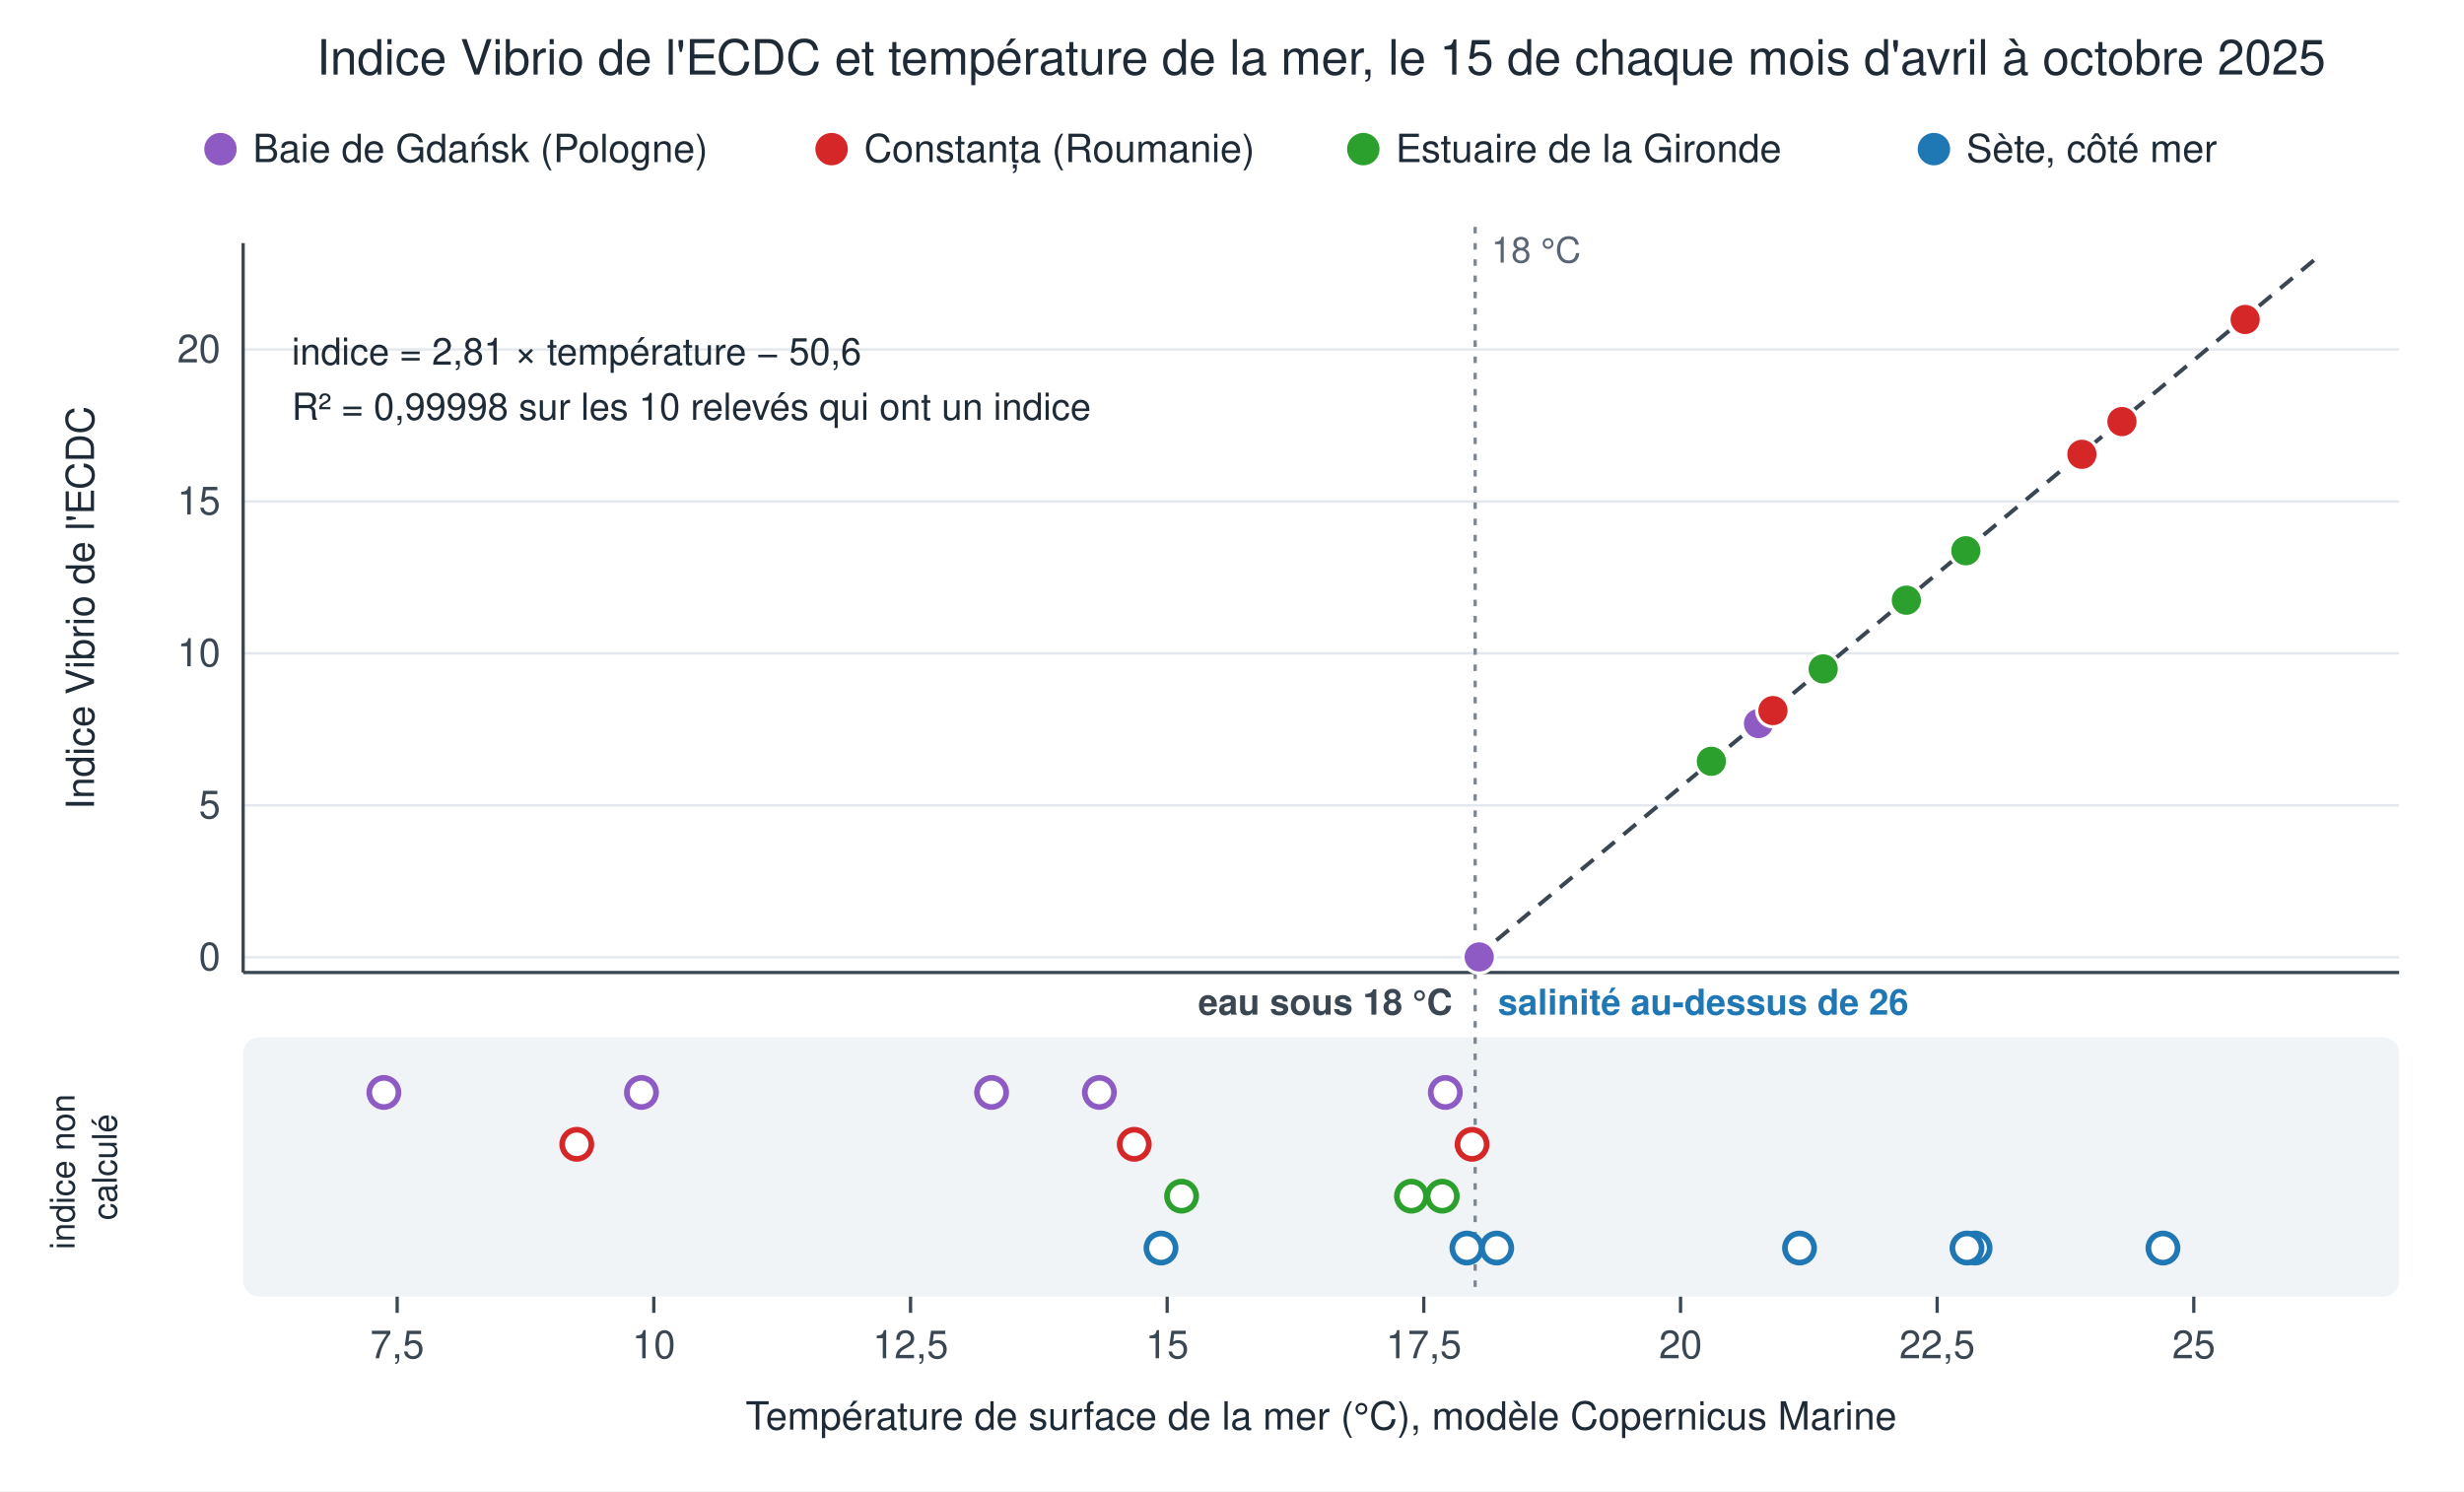
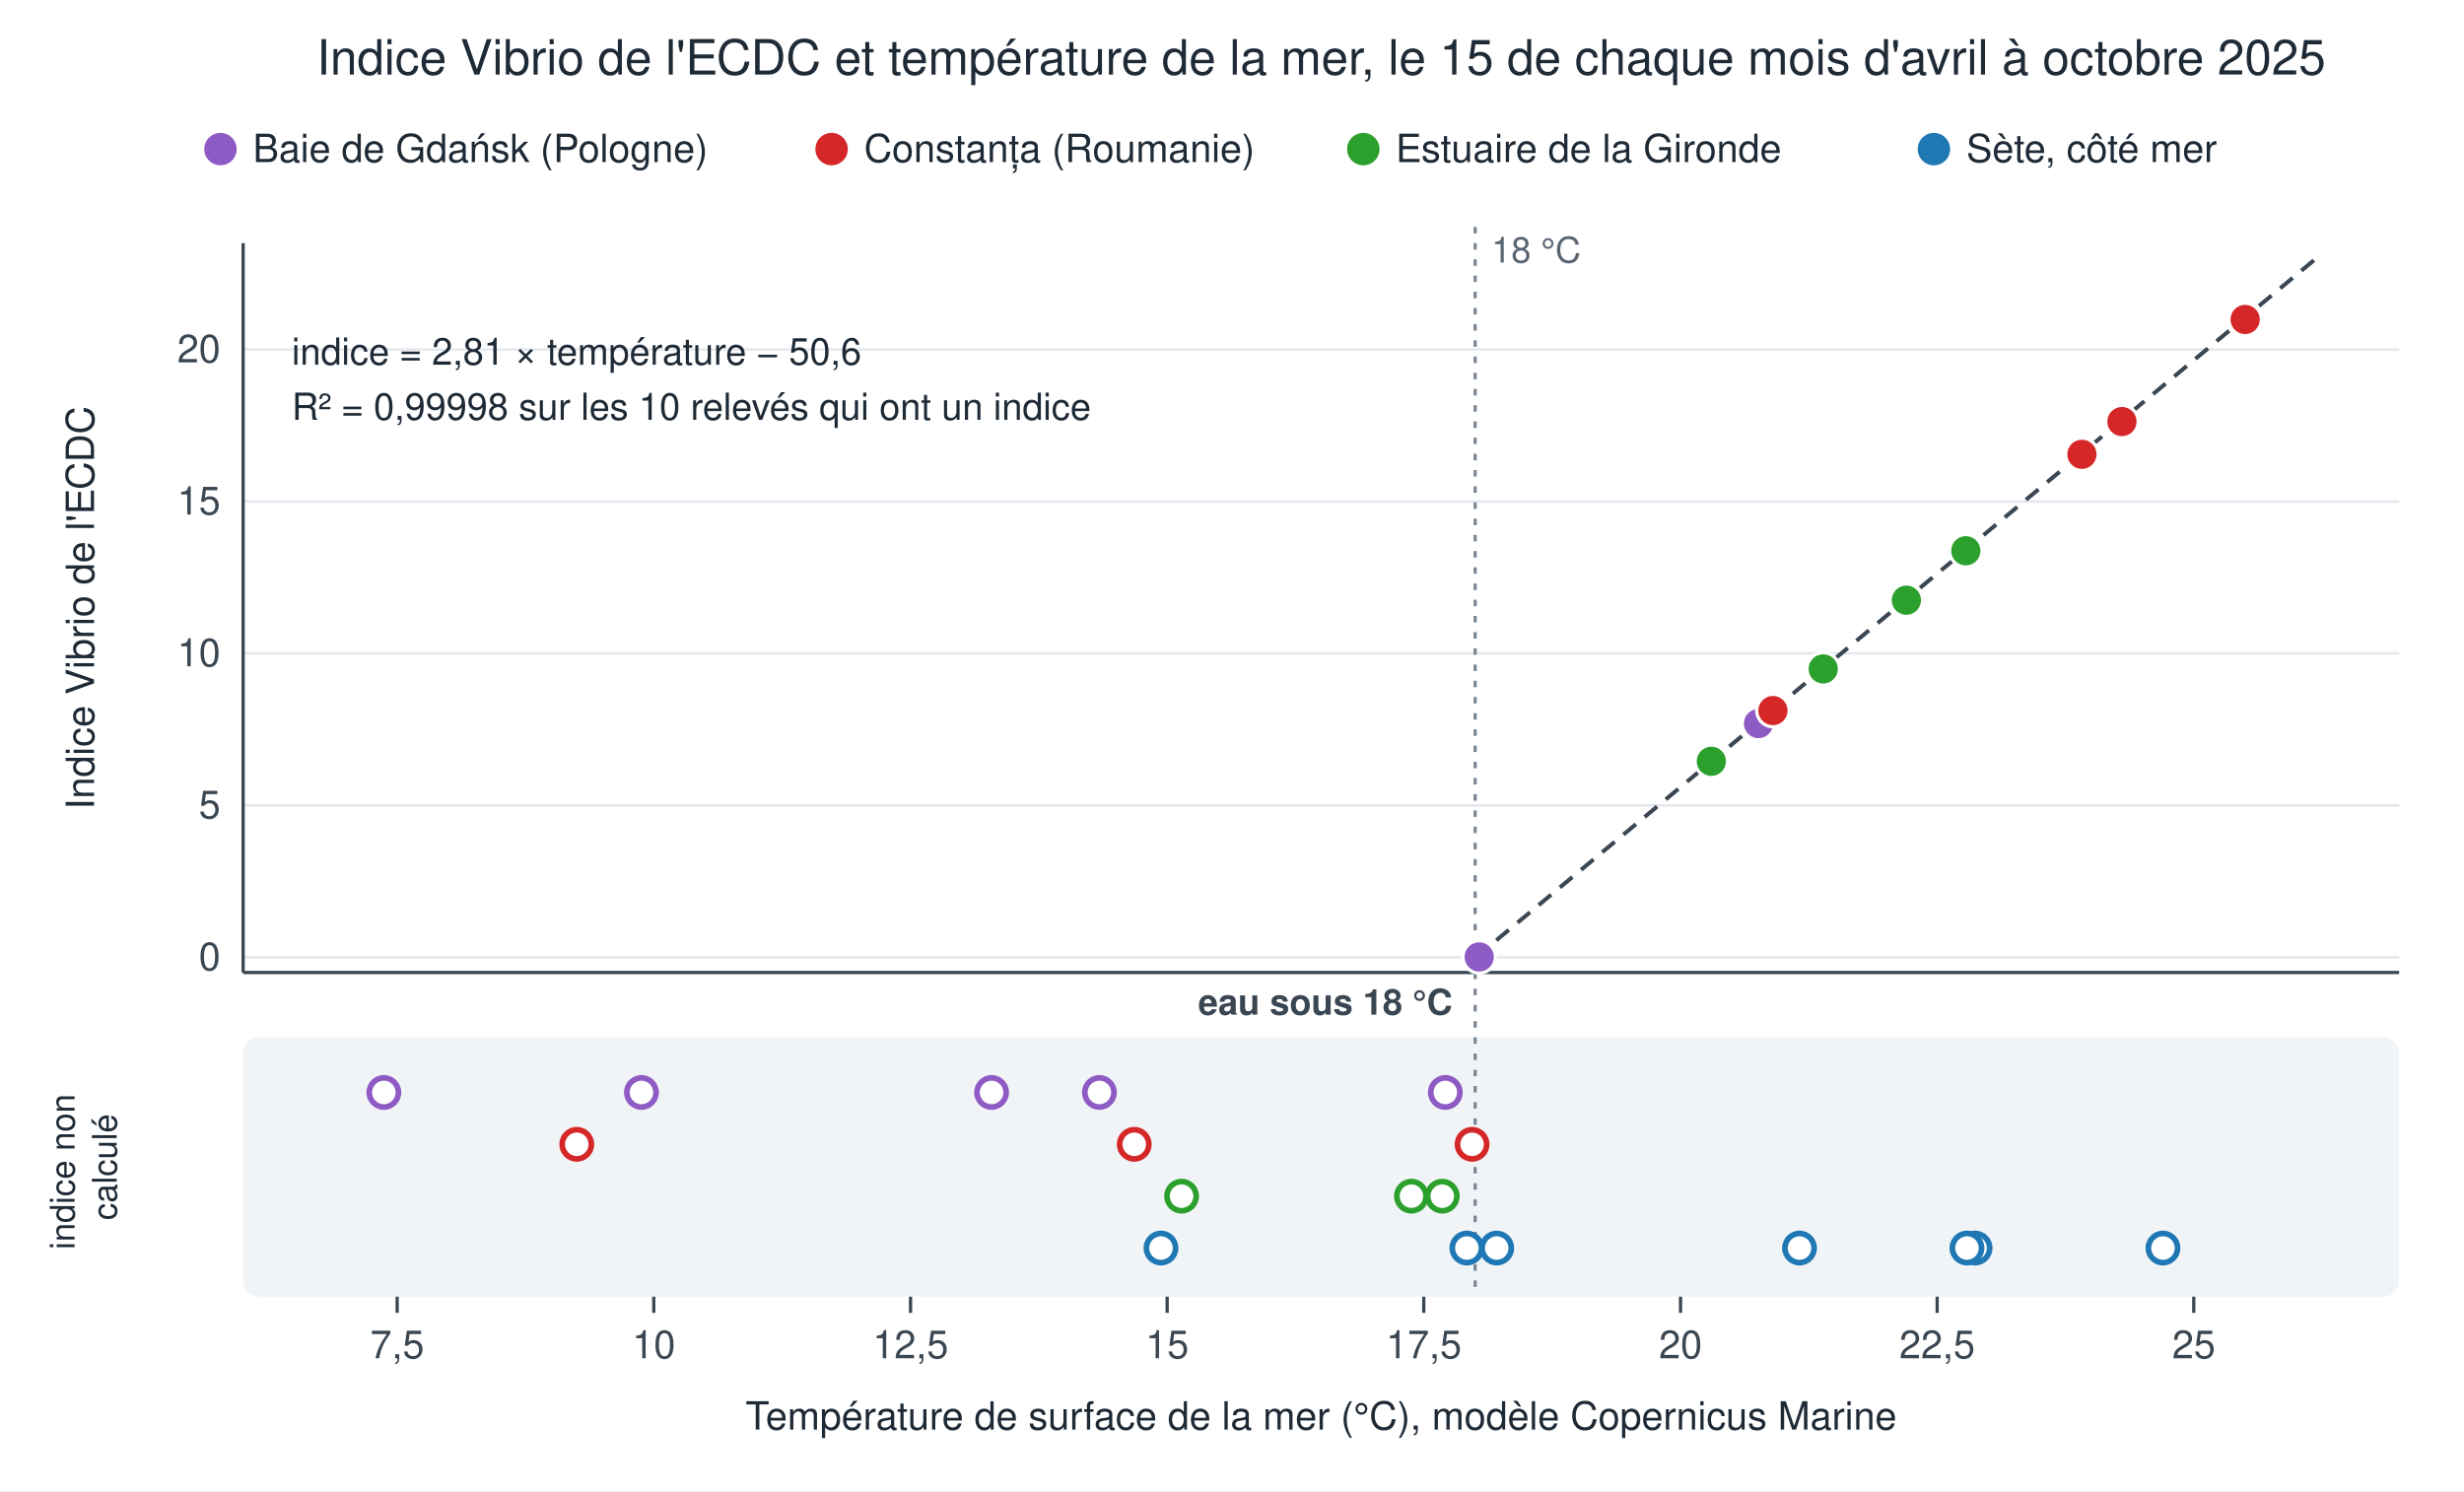
<svg xmlns="http://www.w3.org/2000/svg" width="1520" height="920" viewBox="0 0 1520 920">
  <rect width="1520" height="920" fill="#fff" />
  <text x="815.0" y="46" text-anchor="middle" font-family="Helvetica, Arial, sans-serif" font-size="30" fill="#1E2A36">Indice Vibrio de l'ECDC et température de la mer, le 15 de chaque mois d'avril à octobre 2025</text>
  <circle cx="136" cy="92" r="10" fill="#8E5BC4" />
  <text x="156" y="100" font-family="Helvetica, Arial, sans-serif" font-size="24" fill="#1E2A36">Baie de Gdańsk (Pologne)</text>
  <circle cx="513" cy="92" r="10" fill="#D62728" />
  <text x="533" y="100" font-family="Helvetica, Arial, sans-serif" font-size="24" fill="#1E2A36">Constanța (Roumanie)</text>
  <circle cx="841" cy="92" r="10" fill="#2CA02C" />
  <text x="861" y="100" font-family="Helvetica, Arial, sans-serif" font-size="24" fill="#1E2A36">Estuaire de la Gironde</text>
  <circle cx="1193" cy="92" r="10" fill="#1F77B4" />
  <text x="1213" y="100" font-family="Helvetica, Arial, sans-serif" font-size="24" fill="#1E2A36">Sète, côté mer</text>
  <line x1="150" x2="1480" y1="590.6" y2="590.6" stroke="#E3E8EE" stroke-width="1.5" />
  <text x="136" y="598.6" text-anchor="end" font-family="Helvetica, Arial, sans-serif" font-size="24" fill="#3A4652">0</text>
  <line x1="150" x2="1480" y1="496.9" y2="496.9" stroke="#E3E8EE" stroke-width="1.5" />
  <text x="136" y="504.9" text-anchor="end" font-family="Helvetica, Arial, sans-serif" font-size="24" fill="#3A4652">5</text>
  <line x1="150" x2="1480" y1="403.1" y2="403.1" stroke="#E3E8EE" stroke-width="1.5" />
  <text x="136" y="411.1" text-anchor="end" font-family="Helvetica, Arial, sans-serif" font-size="24" fill="#3A4652">10</text>
  <line x1="150" x2="1480" y1="309.4" y2="309.4" stroke="#E3E8EE" stroke-width="1.5" />
  <text x="136" y="317.4" text-anchor="end" font-family="Helvetica, Arial, sans-serif" font-size="24" fill="#3A4652">15</text>
  <line x1="150" x2="1480" y1="215.6" y2="215.6" stroke="#E3E8EE" stroke-width="1.5" />
  <text x="136" y="223.6" text-anchor="end" font-family="Helvetica, Arial, sans-serif" font-size="24" fill="#3A4652">20</text>
  <line x1="150" x2="150" y1="150" y2="600" stroke="#3A4652" stroke-width="2" />
  <line x1="150" x2="1480" y1="600" y2="600" stroke="#3A4652" stroke-width="2" />
  <text transform="translate(58 375.0) rotate(-90)" text-anchor="middle" font-family="Helvetica, Arial, sans-serif" font-size="24" fill="#1E2A36">Indice Vibrio de l'ECDC</text>
  <rect x="150" y="640" width="1330" height="160" rx="10" fill="#F1F4F7" />
  <text transform="translate(58 720.0) rotate(-90)" text-anchor="middle" font-family="Helvetica, Arial, sans-serif" font-size="21" fill="#1E2A36">
    <tspan x="0" dy="-12">indice non</tspan>
    <tspan x="0" dy="26">calculé</tspan>
  </text>
  <line x1="910.0" x2="910.0" y1="140" y2="800" stroke="#7A8794" stroke-width="2" stroke-dasharray="4 6" />
  <text x="920.0" y="162" font-family="Helvetica, Arial, sans-serif" font-size="22" fill="#5A6573">18 °C</text>
  <line x1="910.0" y1="591.0" x2="1429.3" y2="159.0" stroke="#3A4652" stroke-width="2.5" stroke-dasharray="10 7" />
  <text x="180" y="225.0" font-family="Helvetica, Arial, sans-serif" font-size="23" fill="#1E2A36">indice = 2,81 × température − 50,6</text>
  <text x="180" y="259.0" font-family="Helvetica, Arial, sans-serif" font-size="23" fill="#1E2A36">R² = 0,99998 sur les 10 relevés qui ont un indice</text>
  <circle cx="1124.7" cy="412.7" r="10" fill="#2CA02C" stroke="#fff" stroke-width="2" />
  <circle cx="1176.0" cy="370.3" r="10" fill="#2CA02C" stroke="#fff" stroke-width="2" />
  <circle cx="1212.7" cy="339.8" r="10" fill="#2CA02C" stroke="#fff" stroke-width="2" />
  <circle cx="1055.7" cy="469.7" r="10" fill="#2CA02C" stroke="#fff" stroke-width="2" />
  <circle cx="1084.8" cy="446.4" r="10" fill="#8E5BC4" stroke="#fff" stroke-width="2" />
  <circle cx="912.5" cy="590.4" r="10" fill="#8E5BC4" stroke="#fff" stroke-width="2" />
  <circle cx="1093.7" cy="438.4" r="10" fill="#D62728" stroke="#fff" stroke-width="2" />
  <circle cx="1309.0" cy="260.1" r="10" fill="#D62728" stroke="#fff" stroke-width="2" />
  <circle cx="1385.0" cy="197.1" r="10" fill="#D62728" stroke="#fff" stroke-width="2" />
  <circle cx="1284.3" cy="280.3" r="10" fill="#D62728" stroke="#fff" stroke-width="2" />
  <circle cx="716.2" cy="770.0" r="9" fill="#fff" stroke="#1F77B4" stroke-width="3.5" />
  <circle cx="904.9" cy="770.0" r="9" fill="#fff" stroke="#1F77B4" stroke-width="3.5" />
  <circle cx="1218.4" cy="770.0" r="9" fill="#fff" stroke="#1F77B4" stroke-width="3.5" />
  <circle cx="1213.4" cy="770.0" r="9" fill="#fff" stroke="#1F77B4" stroke-width="3.5" />
  <circle cx="1334.3" cy="770.0" r="9" fill="#fff" stroke="#1F77B4" stroke-width="3.5" />
  <circle cx="1110.1" cy="770.0" r="9" fill="#fff" stroke="#1F77B4" stroke-width="3.5" />
  <circle cx="923.3" cy="770.0" r="9" fill="#fff" stroke="#1F77B4" stroke-width="3.5" />
  <circle cx="728.9" cy="738.0" r="9" fill="#fff" stroke="#2CA02C" stroke-width="3.5" />
  <circle cx="870.7" cy="738.0" r="9" fill="#fff" stroke="#2CA02C" stroke-width="3.5" />
  <circle cx="889.7" cy="738.0" r="9" fill="#fff" stroke="#2CA02C" stroke-width="3.5" />
  <circle cx="236.8" cy="674.0" r="9" fill="#fff" stroke="#8E5BC4" stroke-width="3.5" />
  <circle cx="395.7" cy="674.0" r="9" fill="#fff" stroke="#8E5BC4" stroke-width="3.5" />
  <circle cx="611.7" cy="674.0" r="9" fill="#fff" stroke="#8E5BC4" stroke-width="3.5" />
  <circle cx="891.6" cy="674.0" r="9" fill="#fff" stroke="#8E5BC4" stroke-width="3.5" />
  <circle cx="678.2" cy="674.0" r="9" fill="#fff" stroke="#8E5BC4" stroke-width="3.5" />
  <circle cx="355.8" cy="706.0" r="9" fill="#fff" stroke="#D62728" stroke-width="3.5" />
  <circle cx="699.7" cy="706.0" r="9" fill="#fff" stroke="#D62728" stroke-width="3.5" />
  <circle cx="908.1" cy="706.0" r="9" fill="#fff" stroke="#D62728" stroke-width="3.5" />
  <text x="896" y="626" text-anchor="end" font-family="Helvetica, Arial, sans-serif" font-size="22" font-weight="bold" fill="#3A4652">eau sous 18 °C</text>
-   <text x="924" y="626" text-anchor="start" font-family="Helvetica, Arial, sans-serif" font-size="22" font-weight="bold" fill="#1F77B4">salinité au-dessus de 26</text>
  <line x1="245.0" x2="245.0" y1="800" y2="810" stroke="#3A4652" stroke-width="2" />
  <text x="245.0" y="838" text-anchor="middle" font-family="Helvetica, Arial, sans-serif" font-size="24" fill="#3A4652">7,5</text>
  <line x1="403.3" x2="403.3" y1="800" y2="810" stroke="#3A4652" stroke-width="2" />
  <text x="403.3" y="838" text-anchor="middle" font-family="Helvetica, Arial, sans-serif" font-size="24" fill="#3A4652">10</text>
  <line x1="561.7" x2="561.7" y1="800" y2="810" stroke="#3A4652" stroke-width="2" />
  <text x="561.7" y="838" text-anchor="middle" font-family="Helvetica, Arial, sans-serif" font-size="24" fill="#3A4652">12,5</text>
  <line x1="720.0" x2="720.0" y1="800" y2="810" stroke="#3A4652" stroke-width="2" />
  <text x="720.0" y="838" text-anchor="middle" font-family="Helvetica, Arial, sans-serif" font-size="24" fill="#3A4652">15</text>
  <line x1="878.3" x2="878.3" y1="800" y2="810" stroke="#3A4652" stroke-width="2" />
  <text x="878.3" y="838" text-anchor="middle" font-family="Helvetica, Arial, sans-serif" font-size="24" fill="#3A4652">17,5</text>
  <line x1="1036.7" x2="1036.7" y1="800" y2="810" stroke="#3A4652" stroke-width="2" />
  <text x="1036.7" y="838" text-anchor="middle" font-family="Helvetica, Arial, sans-serif" font-size="24" fill="#3A4652">20</text>
  <line x1="1195.0" x2="1195.0" y1="800" y2="810" stroke="#3A4652" stroke-width="2" />
  <text x="1195.0" y="838" text-anchor="middle" font-family="Helvetica, Arial, sans-serif" font-size="24" fill="#3A4652">22,5</text>
  <line x1="1353.3" x2="1353.3" y1="800" y2="810" stroke="#3A4652" stroke-width="2" />
  <text x="1353.3" y="838" text-anchor="middle" font-family="Helvetica, Arial, sans-serif" font-size="24" fill="#3A4652">25</text>
  <text x="815.0" y="882" text-anchor="middle" font-family="Helvetica, Arial, sans-serif" font-size="24" fill="#1E2A36">Température de surface de la mer (°C), modèle Copernicus Marine</text>
</svg>
